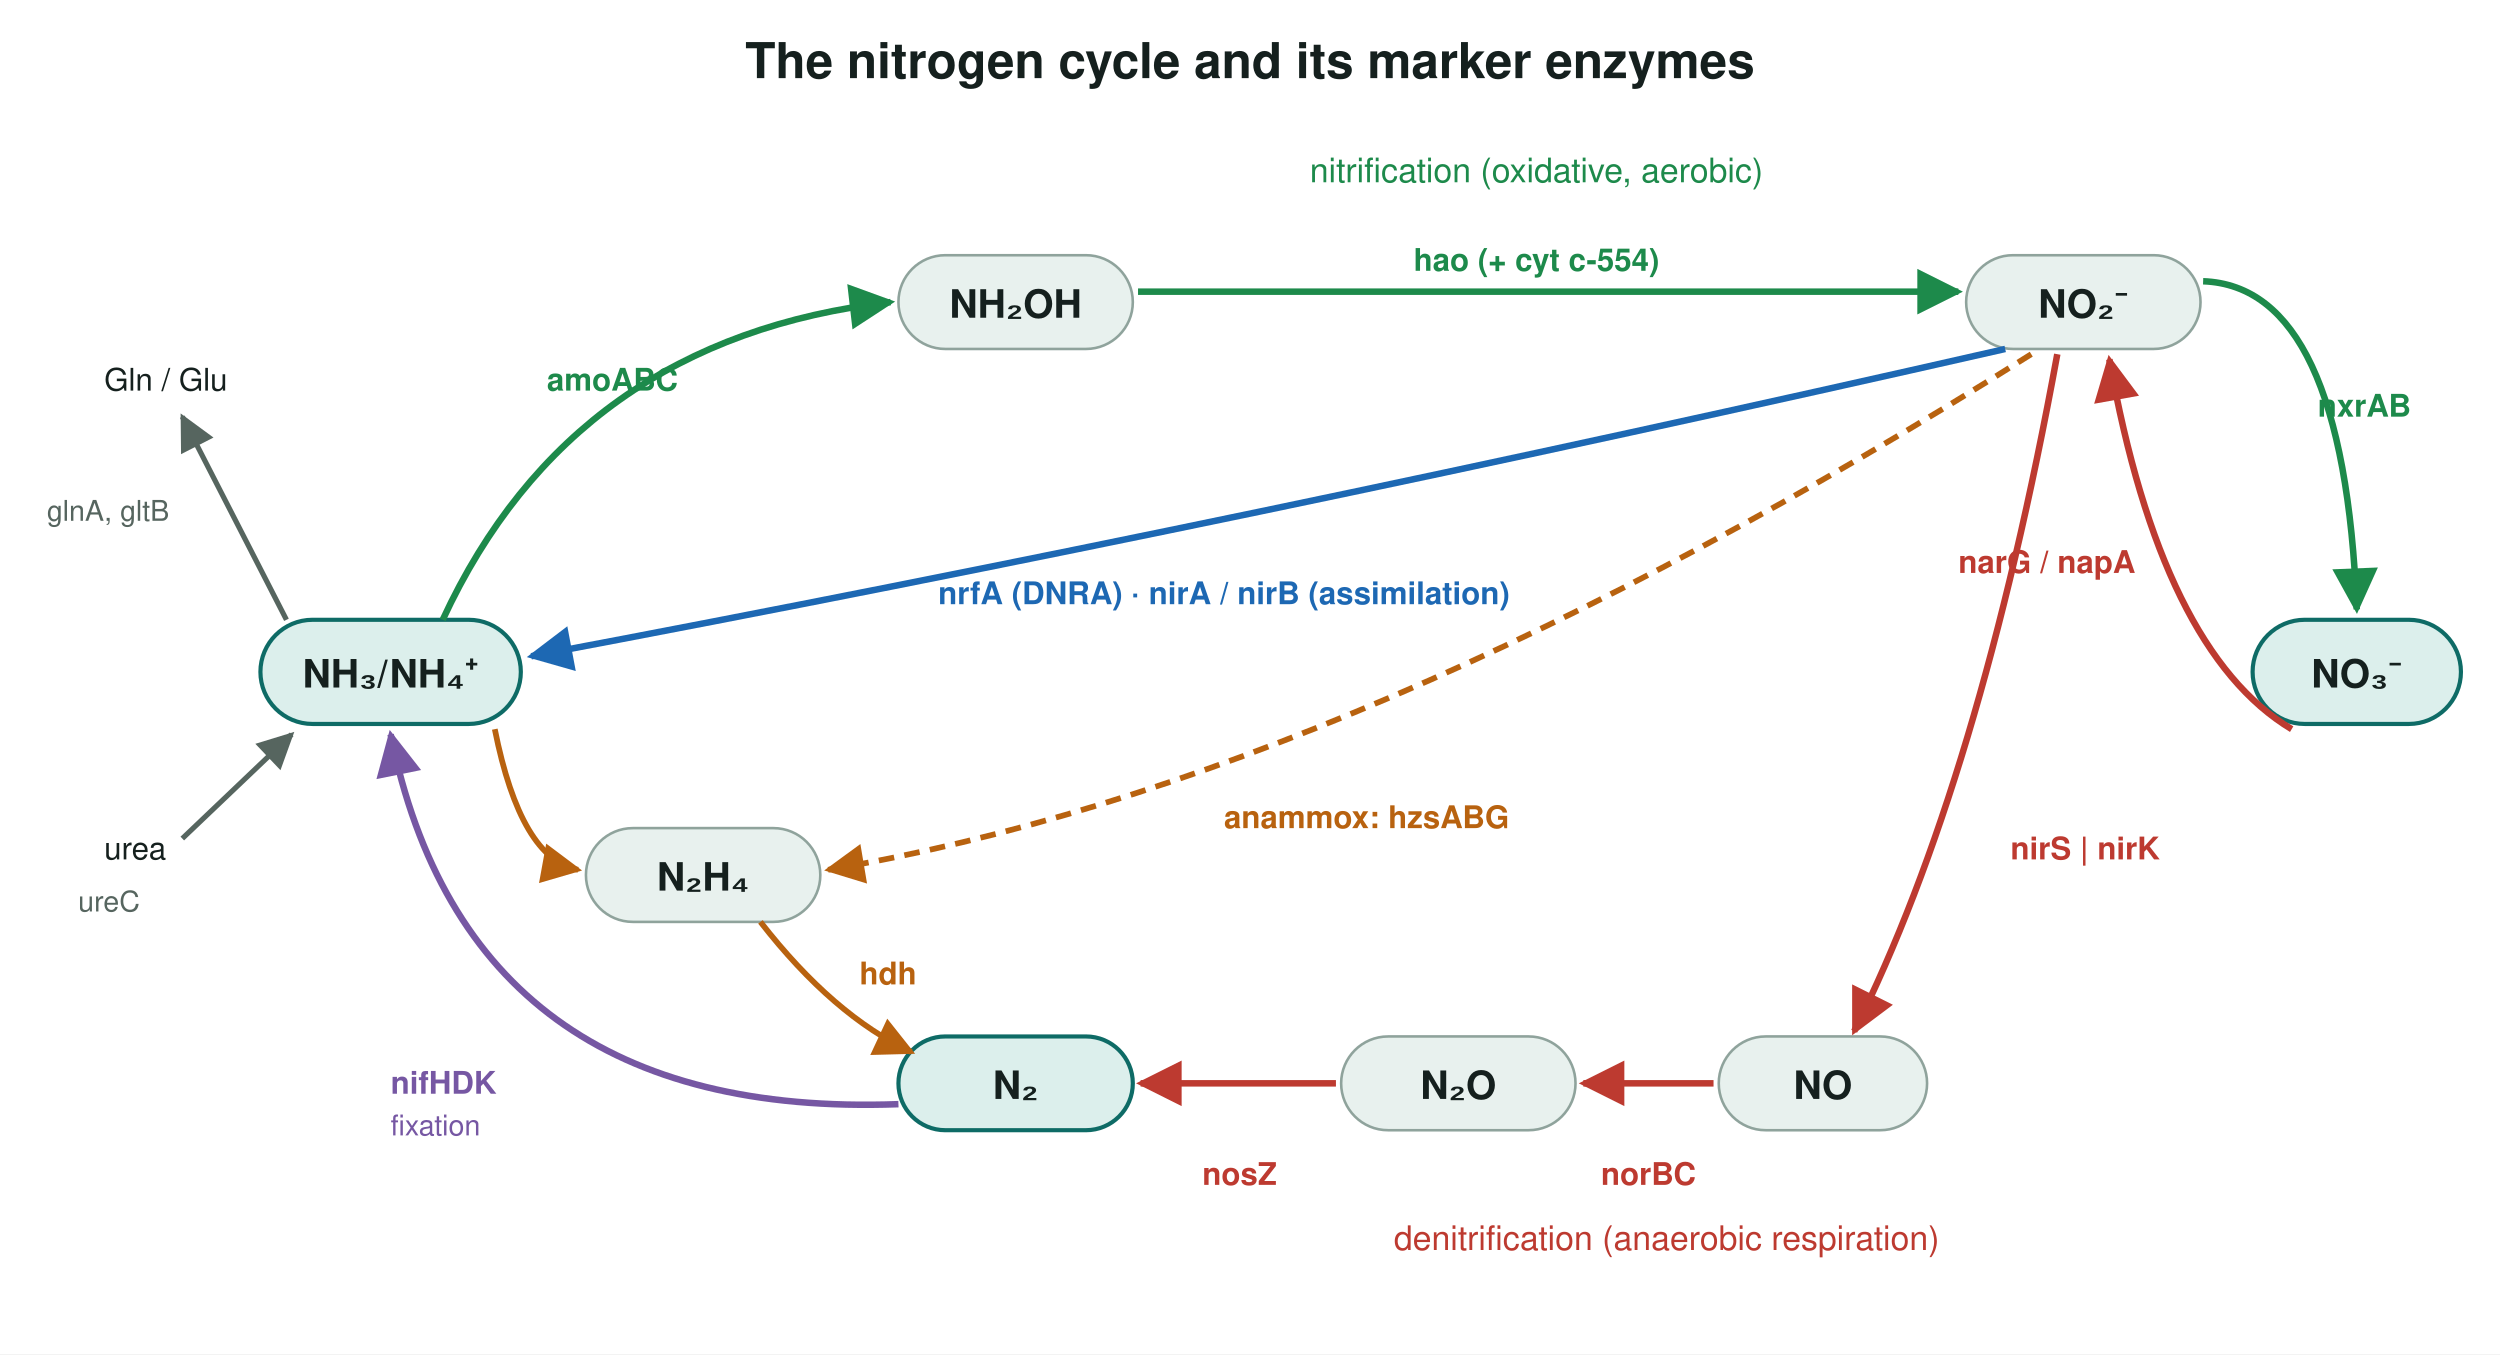
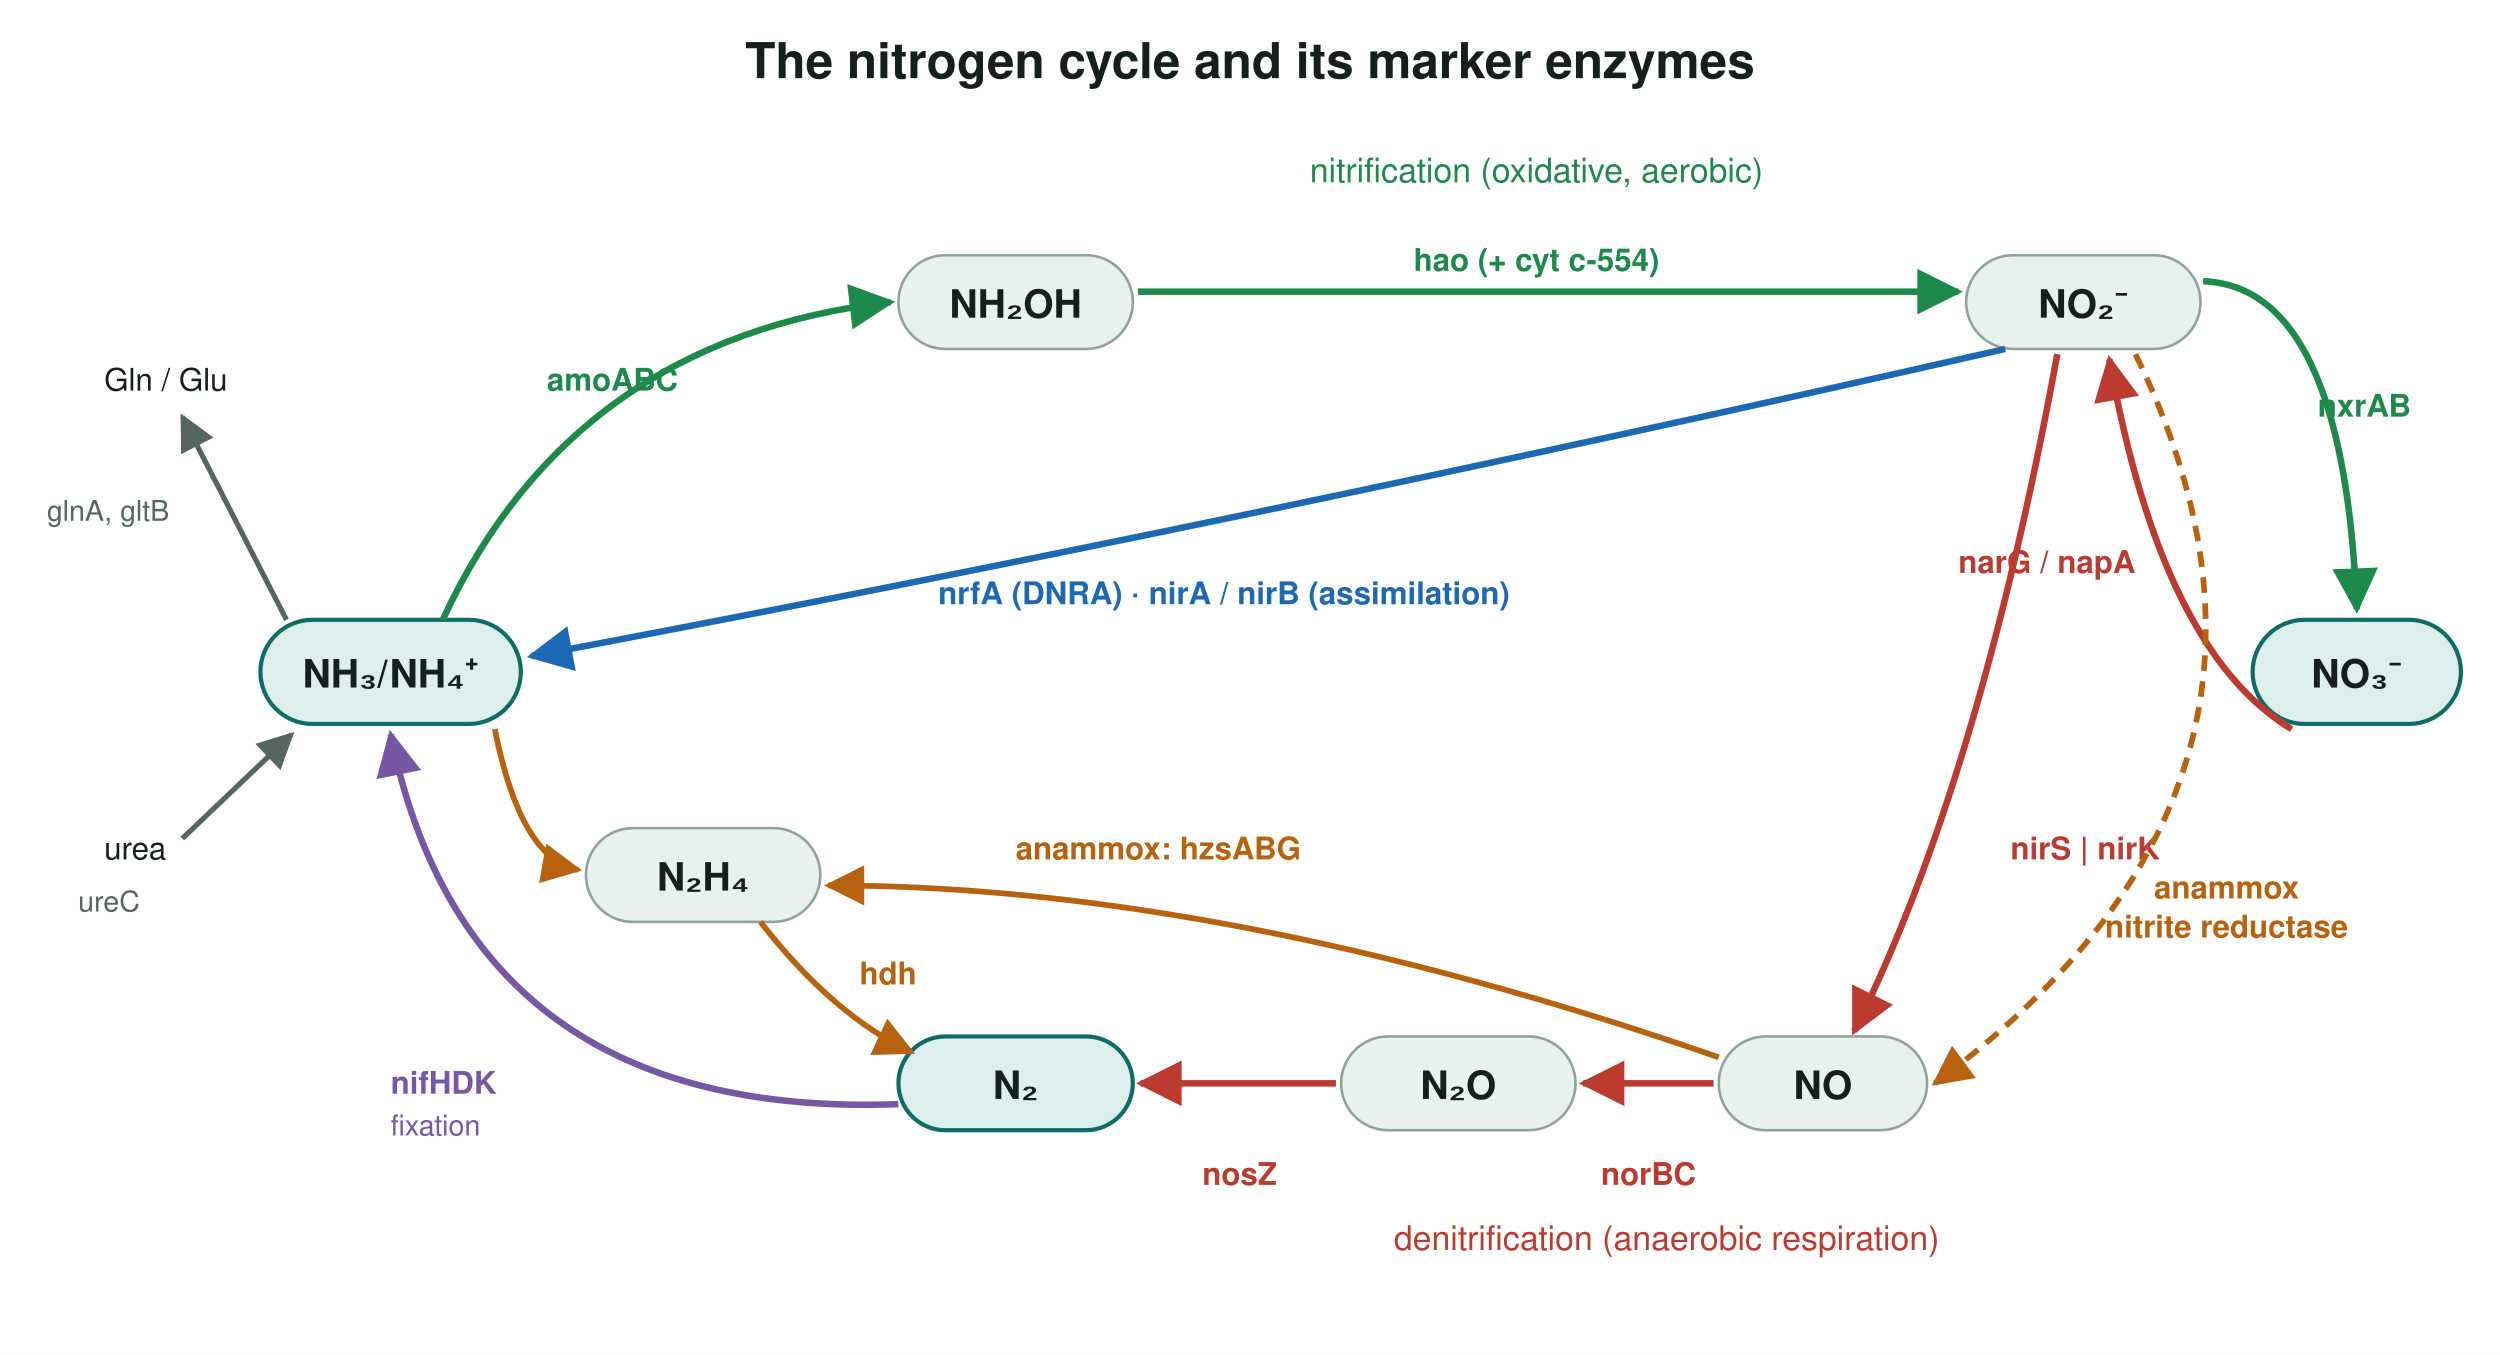
<svg xmlns="http://www.w3.org/2000/svg" viewBox="0 0 960 520" font-family="Helvetica, Arial, sans-serif">
  <rect width="960" height="520" fill="#ffffff" />
  <defs>
    <marker id="g" viewBox="0 0 10 10" refX="9" refY="5" markerWidth="7" markerHeight="7" orient="auto">
      <path d="M0 0 L10 5 L0 10 z" fill="#1d8a4b" />
    </marker>
    <marker id="r" viewBox="0 0 10 10" refX="9" refY="5" markerWidth="7" markerHeight="7" orient="auto">
      <path d="M0 0 L10 5 L0 10 z" fill="#bd3a30" />
    </marker>
    <marker id="p" viewBox="0 0 10 10" refX="9" refY="5" markerWidth="7" markerHeight="7" orient="auto">
      <path d="M0 0 L10 5 L0 10 z" fill="#7657a3" />
    </marker>
    <marker id="b" viewBox="0 0 10 10" refX="9" refY="5" markerWidth="7" markerHeight="7" orient="auto">
      <path d="M0 0 L10 5 L0 10 z" fill="#1d68b3" />
    </marker>
    <marker id="o" viewBox="0 0 10 10" refX="9" refY="5" markerWidth="7" markerHeight="7" orient="auto">
      <path d="M0 0 L10 5 L0 10 z" fill="#b8620f" />
    </marker>
    <marker id="k" viewBox="0 0 10 10" refX="9" refY="5" markerWidth="7" markerHeight="7" orient="auto">
      <path d="M0 0 L10 5 L0 10 z" fill="#56655f" />
    </marker>
  </defs>
  <text x="480" y="30" text-anchor="middle" font-size="19" font-weight="600" fill="#15201e">The nitrogen cycle and its marker enzymes</text>
  <g font-size="15" font-weight="600" text-anchor="middle" fill="#15201e">
    <rect x="100" y="238" width="100" height="40" rx="20" fill="#dcefec" stroke="#0e6b66" stroke-width="1.6" />
    <text x="150" y="264">NH₃/NH₄⁺</text>
    <rect x="345" y="98" width="90" height="36" rx="18" fill="#e8f1ee" stroke="#8fa39c" />
    <text x="390" y="122">NH₂OH</text>
    <rect x="755" y="98" width="90" height="36" rx="18" fill="#e8f1ee" stroke="#8fa39c" />
    <text x="800" y="122">NO₂⁻</text>
    <rect x="865" y="238" width="80" height="40" rx="20" fill="#dcefec" stroke="#0e6b66" stroke-width="1.6" />
    <text x="905" y="264">NO₃⁻</text>
    <rect x="660" y="398" width="80" height="36" rx="18" fill="#e8f1ee" stroke="#8fa39c" />
    <text x="700" y="422">NO</text>
    <rect x="515" y="398" width="90" height="36" rx="18" fill="#e8f1ee" stroke="#8fa39c" />
    <text x="560" y="422">N₂O</text>
    <rect x="345" y="398" width="90" height="36" rx="18" fill="#dcefec" stroke="#0e6b66" stroke-width="1.6" />
    <text x="390" y="422">N₂</text>
    <rect x="225" y="318" width="90" height="36" rx="18" fill="#e8f1ee" stroke="#8fa39c" />
    <text x="270" y="342">N₂H₄</text>
  </g>
  <path d="M170 238 Q 220 130 342 116" fill="none" stroke="#1d8a4b" stroke-width="2.5" marker-end="url(#g)" />
  <text x="210" y="150" font-size="12" fill="#1d8a4b" font-weight="600">amoABC</text>
  <path d="M437 112 L752 112" stroke="#1d8a4b" stroke-width="2.5" marker-end="url(#g)" />
  <text x="590" y="104" text-anchor="middle" font-size="12" fill="#1d8a4b" font-weight="600">hao (+ cyt c-554)</text>
  <path d="M846 108 Q 900 110 905 234" fill="none" stroke="#1d8a4b" stroke-width="2.5" marker-end="url(#g)" />
  <text x="890" y="160" font-size="12" fill="#1d8a4b" font-weight="600">nxrAB</text>
  <text x="590" y="70" text-anchor="middle" font-size="13" fill="#1d8a4b">nitrification (oxidative, aerobic)</text>
  <path d="M880 280 Q 830 250 810 138" fill="none" stroke="#bd3a30" stroke-width="2.5" marker-end="url(#r)" />
  <text x="820" y="220" text-anchor="end" font-size="12" fill="#bd3a30" font-weight="600">narG / napA</text>
  <path d="M790 136 Q 760 300 712 396" fill="none" stroke="#bd3a30" stroke-width="2.5" marker-end="url(#r)" />
  <text x="772" y="330" font-size="12" fill="#bd3a30" font-weight="600">nirS | nirK</text>
  <path d="M658 416 L608 416" stroke="#bd3a30" stroke-width="2.5" marker-end="url(#r)" />
  <text x="633" y="455" text-anchor="middle" font-size="12" fill="#bd3a30" font-weight="600">norBC</text>
  <path d="M513 416 L438 416" stroke="#bd3a30" stroke-width="2.5" marker-end="url(#r)" />
  <text x="476" y="455" text-anchor="middle" font-size="12" fill="#bd3a30" font-weight="600">nosZ</text>
  <text x="640" y="480" text-anchor="middle" font-size="13" fill="#bd3a30">denitrification (anaerobic respiration)</text>
  <path d="M345 424 Q 180 430 150 282" fill="none" stroke="#7657a3" stroke-width="2.5" marker-end="url(#p)" />
  <text x="150" y="420" font-size="12" fill="#7657a3" font-weight="600">nifHDK</text>
  <text x="150" y="436" font-size="11" fill="#7657a3">fixation</text>
  <path d="M770 134 Q 480 200 204 252" fill="none" stroke="#1d68b3" stroke-width="2.5" marker-end="url(#b)" />
  <text x="470" y="232" text-anchor="middle" font-size="12" fill="#1d68b3" font-weight="600">nrfA (DNRA) · nirA / nirB (assimilation)</text>
  <path d="M190 280 Q 200 330 222 334" fill="none" stroke="#b8620f" stroke-width="2.2" marker-end="url(#o)" />
-   <path d="M780 136 Q 520 300 318 334" fill="none" stroke="#b8620f" stroke-width="2.2" stroke-dasharray="6 4" marker-end="url(#o)" />
+   <path d="M820 136 Q 900 300 743 416" fill="none" stroke="#b8620f" stroke-width="2.2" stroke-dasharray="6 4" marker-end="url(#o)" />
+   <path d="M660 406 Q 470 340 318 340" fill="none" stroke="#b8620f" stroke-width="2.2" marker-end="url(#o)" />
  <path d="M292 354 Q 320 390 350 404" fill="none" stroke="#b8620f" stroke-width="2.2" marker-end="url(#o)" />
-   <text x="470" y="318" font-size="12" fill="#b8620f" font-weight="600">anammox: hzsABG</text>
+   <text x="855" y="345" text-anchor="middle" font-size="12" fill="#b8620f" font-weight="600">anammox</text>
+   <text x="855" y="360" text-anchor="middle" font-size="12" fill="#b8620f" font-weight="600">nitrite reductase</text>
+   <text x="390" y="330" font-size="12" fill="#b8620f" font-weight="600">anammox: hzsABG</text>
  <text x="330" y="378" font-size="12" fill="#b8620f" font-weight="600">hdh</text>
  <path d="M110 238 L70 160" stroke="#56655f" stroke-width="2" marker-end="url(#k)" />
  <text x="40" y="150" font-size="12" fill="#15201e">Gln / Glu</text>
  <text x="18" y="200" font-size="11" fill="#56655f">glnA, gltB</text>
  <text x="40" y="330" font-size="12" fill="#15201e">urea</text>
  <path d="M70 322 L112 282" stroke="#56655f" stroke-width="2" marker-end="url(#k)" />
  <text x="30" y="350" font-size="11" fill="#56655f">ureC</text>
</svg>
